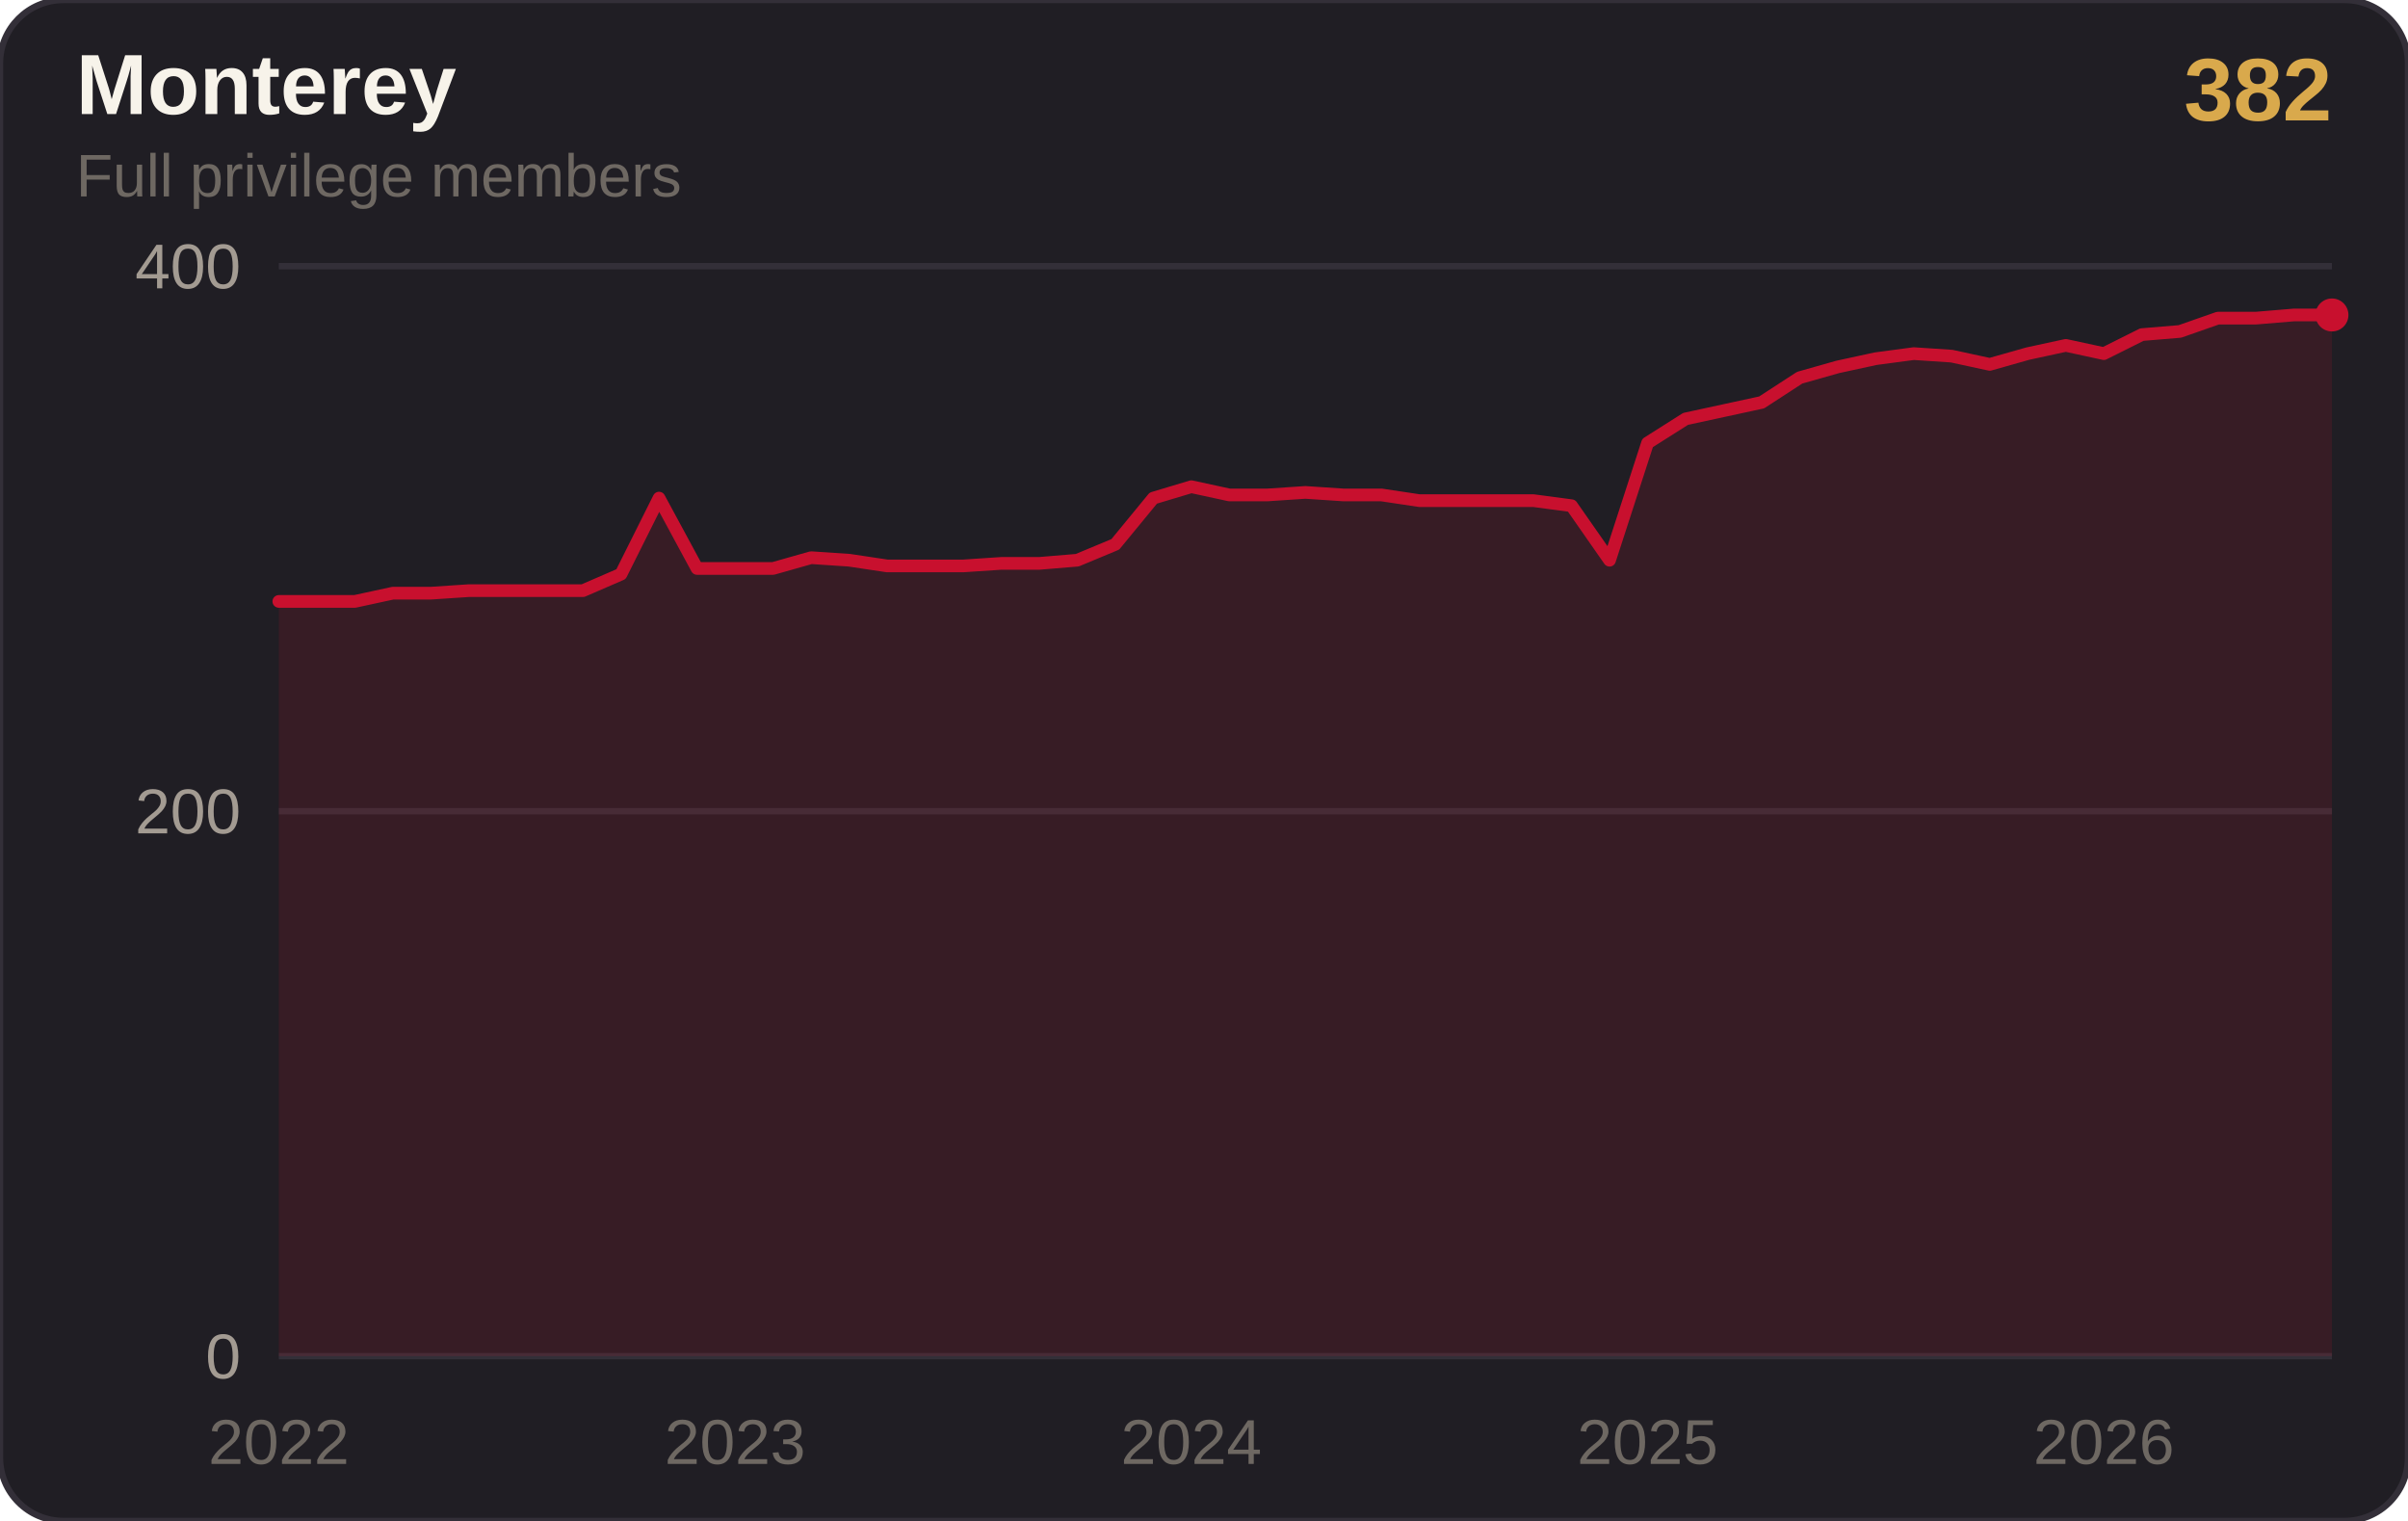
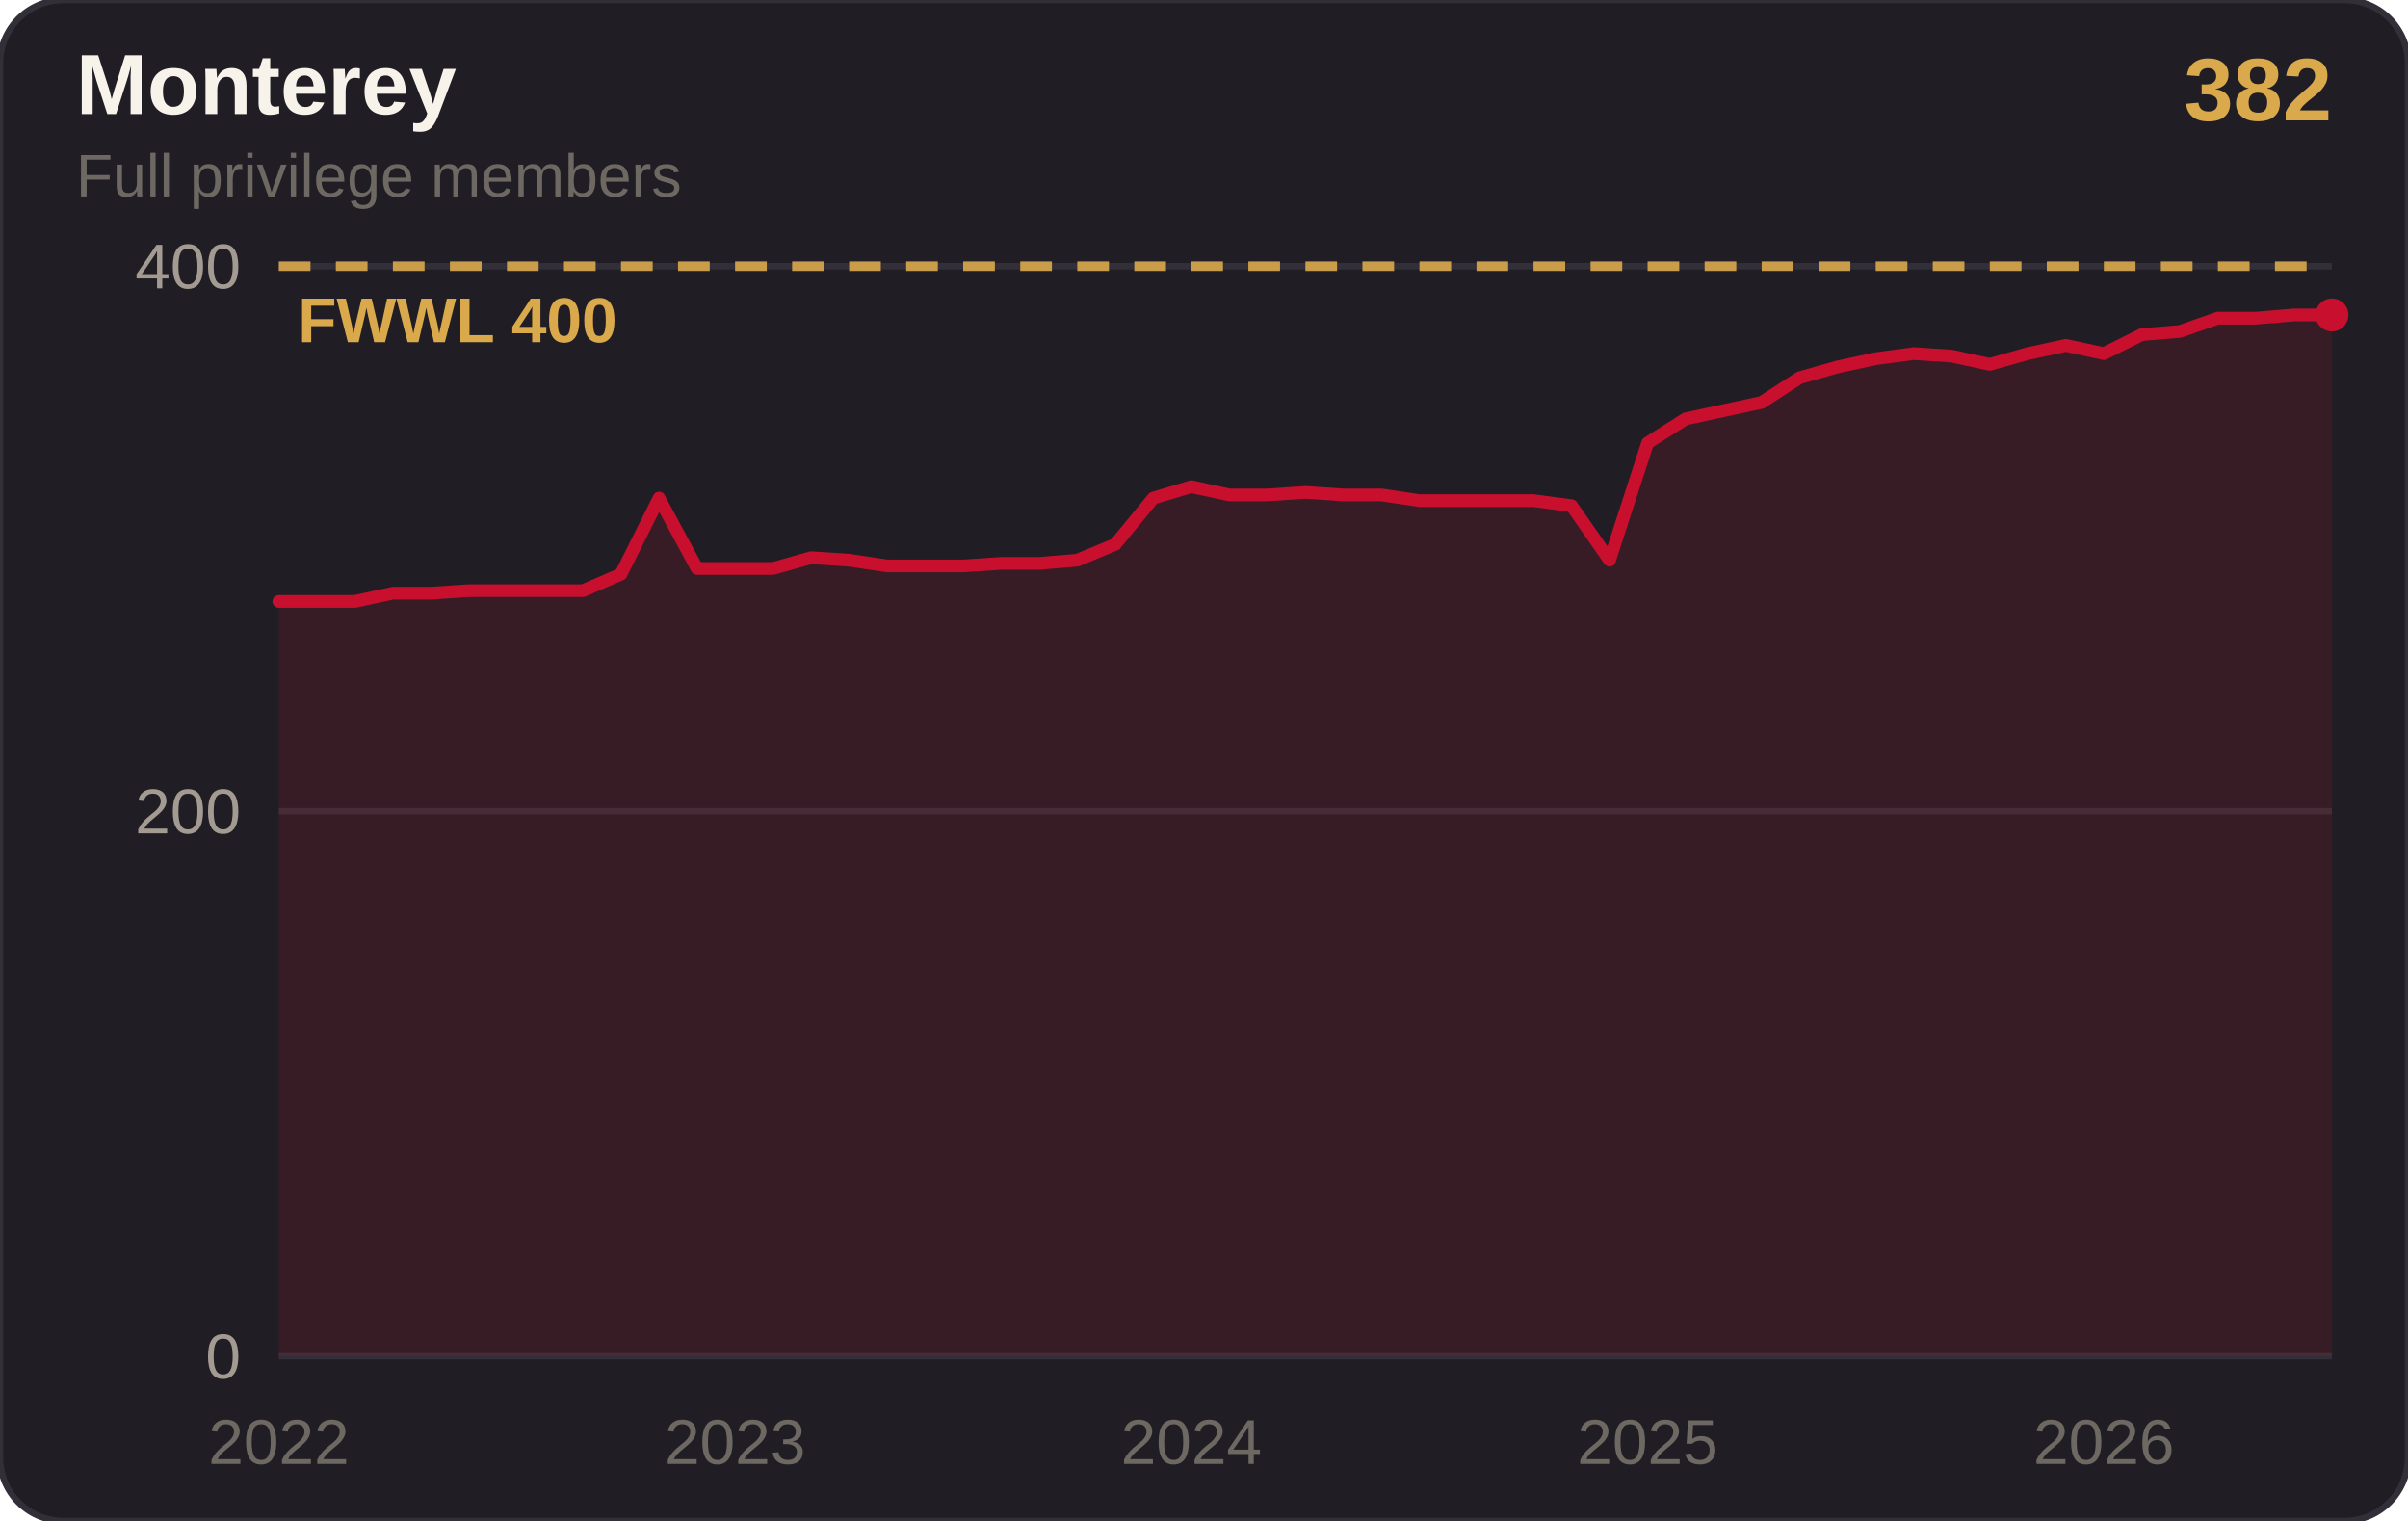
<svg xmlns="http://www.w3.org/2000/svg" viewBox="0 0 380 240" width="380" height="240" role="img" aria-label="Monterey, Full privilege members">
  <rect width="380" height="240" rx="10" fill="#201E24" stroke="#332F38" />
  <text x="12" y="18" fill="#F7F3EA" font-family="system-ui, -apple-system, 'Helvetica Neue', Arial, sans-serif" font-size="13.5" font-weight="700">Monterey</text>
  <text x="12" y="31" fill="#6E6862" font-family="system-ui, -apple-system, 'Helvetica Neue', Arial, sans-serif" font-size="9.5">Full privilege members</text>
  <line x1="44" y1="214.0" x2="368" y2="214.0" stroke="#332F38" stroke-width="1" />
  <text x="38" y="217.5" fill="#A39B92" font-family="system-ui, -apple-system, 'Helvetica Neue', Arial, sans-serif" font-size="10" text-anchor="end">0</text>
  <line x1="44" y1="128.0" x2="368" y2="128.0" stroke="#332F38" stroke-width="1" />
  <text x="38" y="131.5" fill="#A39B92" font-family="system-ui, -apple-system, 'Helvetica Neue', Arial, sans-serif" font-size="10" text-anchor="end">200</text>
  <line x1="44" y1="42.0" x2="368" y2="42.0" stroke="#332F38" stroke-width="1" />
  <text x="38" y="45.5" fill="#A39B92" font-family="system-ui, -apple-system, 'Helvetica Neue', Arial, sans-serif" font-size="10" text-anchor="end">400</text>
  <text x="44.0" y="231" fill="#6E6862" font-family="system-ui, -apple-system, 'Helvetica Neue', Arial, sans-serif" font-size="10" text-anchor="middle">2022</text>
  <text x="116.0" y="231" fill="#6E6862" font-family="system-ui, -apple-system, 'Helvetica Neue', Arial, sans-serif" font-size="10" text-anchor="middle">2023</text>
  <text x="188.0" y="231" fill="#6E6862" font-family="system-ui, -apple-system, 'Helvetica Neue', Arial, sans-serif" font-size="10" text-anchor="middle">2024</text>
  <text x="260.0" y="231" fill="#6E6862" font-family="system-ui, -apple-system, 'Helvetica Neue', Arial, sans-serif" font-size="10" text-anchor="middle">2025</text>
  <text x="332.0" y="231" fill="#6E6862" font-family="system-ui, -apple-system, 'Helvetica Neue', Arial, sans-serif" font-size="10" text-anchor="middle">2026</text>
+   <line x1="44.0" y1="42.0" x2="368.0" y2="42.0" stroke="#D9A94C" stroke-width="1.5" stroke-dasharray="5 4" opacity="0.9" />
+   <text x="47.0" y="54.0" fill="#D9A94C" font-family="system-ui, -apple-system, 'Helvetica Neue', Arial, sans-serif" font-size="10" font-weight="600" text-anchor="start">FWWL 400</text>
  <path d="M44.0,214.0 L44.0,94.9 L50.0,94.9 L56.0,94.9 L62.0,93.6 L68.0,93.6 L74.0,93.2 L80.0,93.2 L86.0,93.2 L92.0,93.2 L98.0,90.6 L104.0,78.6 L110.0,89.7 L116.0,89.7 L122.0,89.7 L128.0,88.0 L134.0,88.4 L140.0,89.3 L146.0,89.3 L152.0,89.3 L158.0,88.9 L164.0,88.9 L170.0,88.4 L176.0,85.9 L182.0,78.6 L188.0,76.8 L194.0,78.1 L200.0,78.1 L206.0,77.7 L212.0,78.1 L218.0,78.1 L224.0,79.0 L230.0,79.0 L236.0,79.0 L242.0,79.0 L248.0,79.8 L254.0,88.4 L260.0,69.9 L266.0,66.1 L272.0,64.8 L278.0,63.5 L284.0,59.6 L290.0,57.9 L296.0,56.6 L302.0,55.8 L308.0,56.2 L314.0,57.5 L320.0,55.8 L326.0,54.5 L332.0,55.8 L338.0,52.8 L344.0,52.3 L350.0,50.2 L356.0,50.2 L362.0,49.7 L368.0,49.7 L368.0,214.0 Z" fill="#C8102E" opacity="0.14" />
  <path d="M44.0,94.9 L50.0,94.9 L56.0,94.9 L62.0,93.6 L68.0,93.6 L74.0,93.2 L80.0,93.2 L86.0,93.2 L92.0,93.2 L98.0,90.6 L104.0,78.6 L110.0,89.7 L116.0,89.7 L122.0,89.7 L128.0,88.0 L134.0,88.4 L140.0,89.3 L146.0,89.3 L152.0,89.3 L158.0,88.9 L164.0,88.9 L170.0,88.4 L176.0,85.9 L182.0,78.6 L188.0,76.8 L194.0,78.1 L200.0,78.1 L206.0,77.7 L212.0,78.1 L218.0,78.1 L224.0,79.0 L230.0,79.0 L236.0,79.0 L242.0,79.0 L248.0,79.8 L254.0,88.4 L260.0,69.9 L266.0,66.1 L272.0,64.8 L278.0,63.5 L284.0,59.6 L290.0,57.9 L296.0,56.6 L302.0,55.8 L308.0,56.2 L314.0,57.5 L320.0,55.8 L326.0,54.5 L332.0,55.8 L338.0,52.8 L344.0,52.3 L350.0,50.2 L356.0,50.2 L362.0,49.7 L368.0,49.7" fill="none" stroke="#C8102E" stroke-width="2" stroke-linejoin="round" stroke-linecap="round" />
  <circle cx="368.0" cy="49.7" r="2.6" fill="#C8102E" />
  <text x="368" y="19" fill="#D9A94C" font-family="system-ui, -apple-system, 'Helvetica Neue', Arial, sans-serif" font-size="14" font-weight="700" text-anchor="end">382</text>
</svg>
